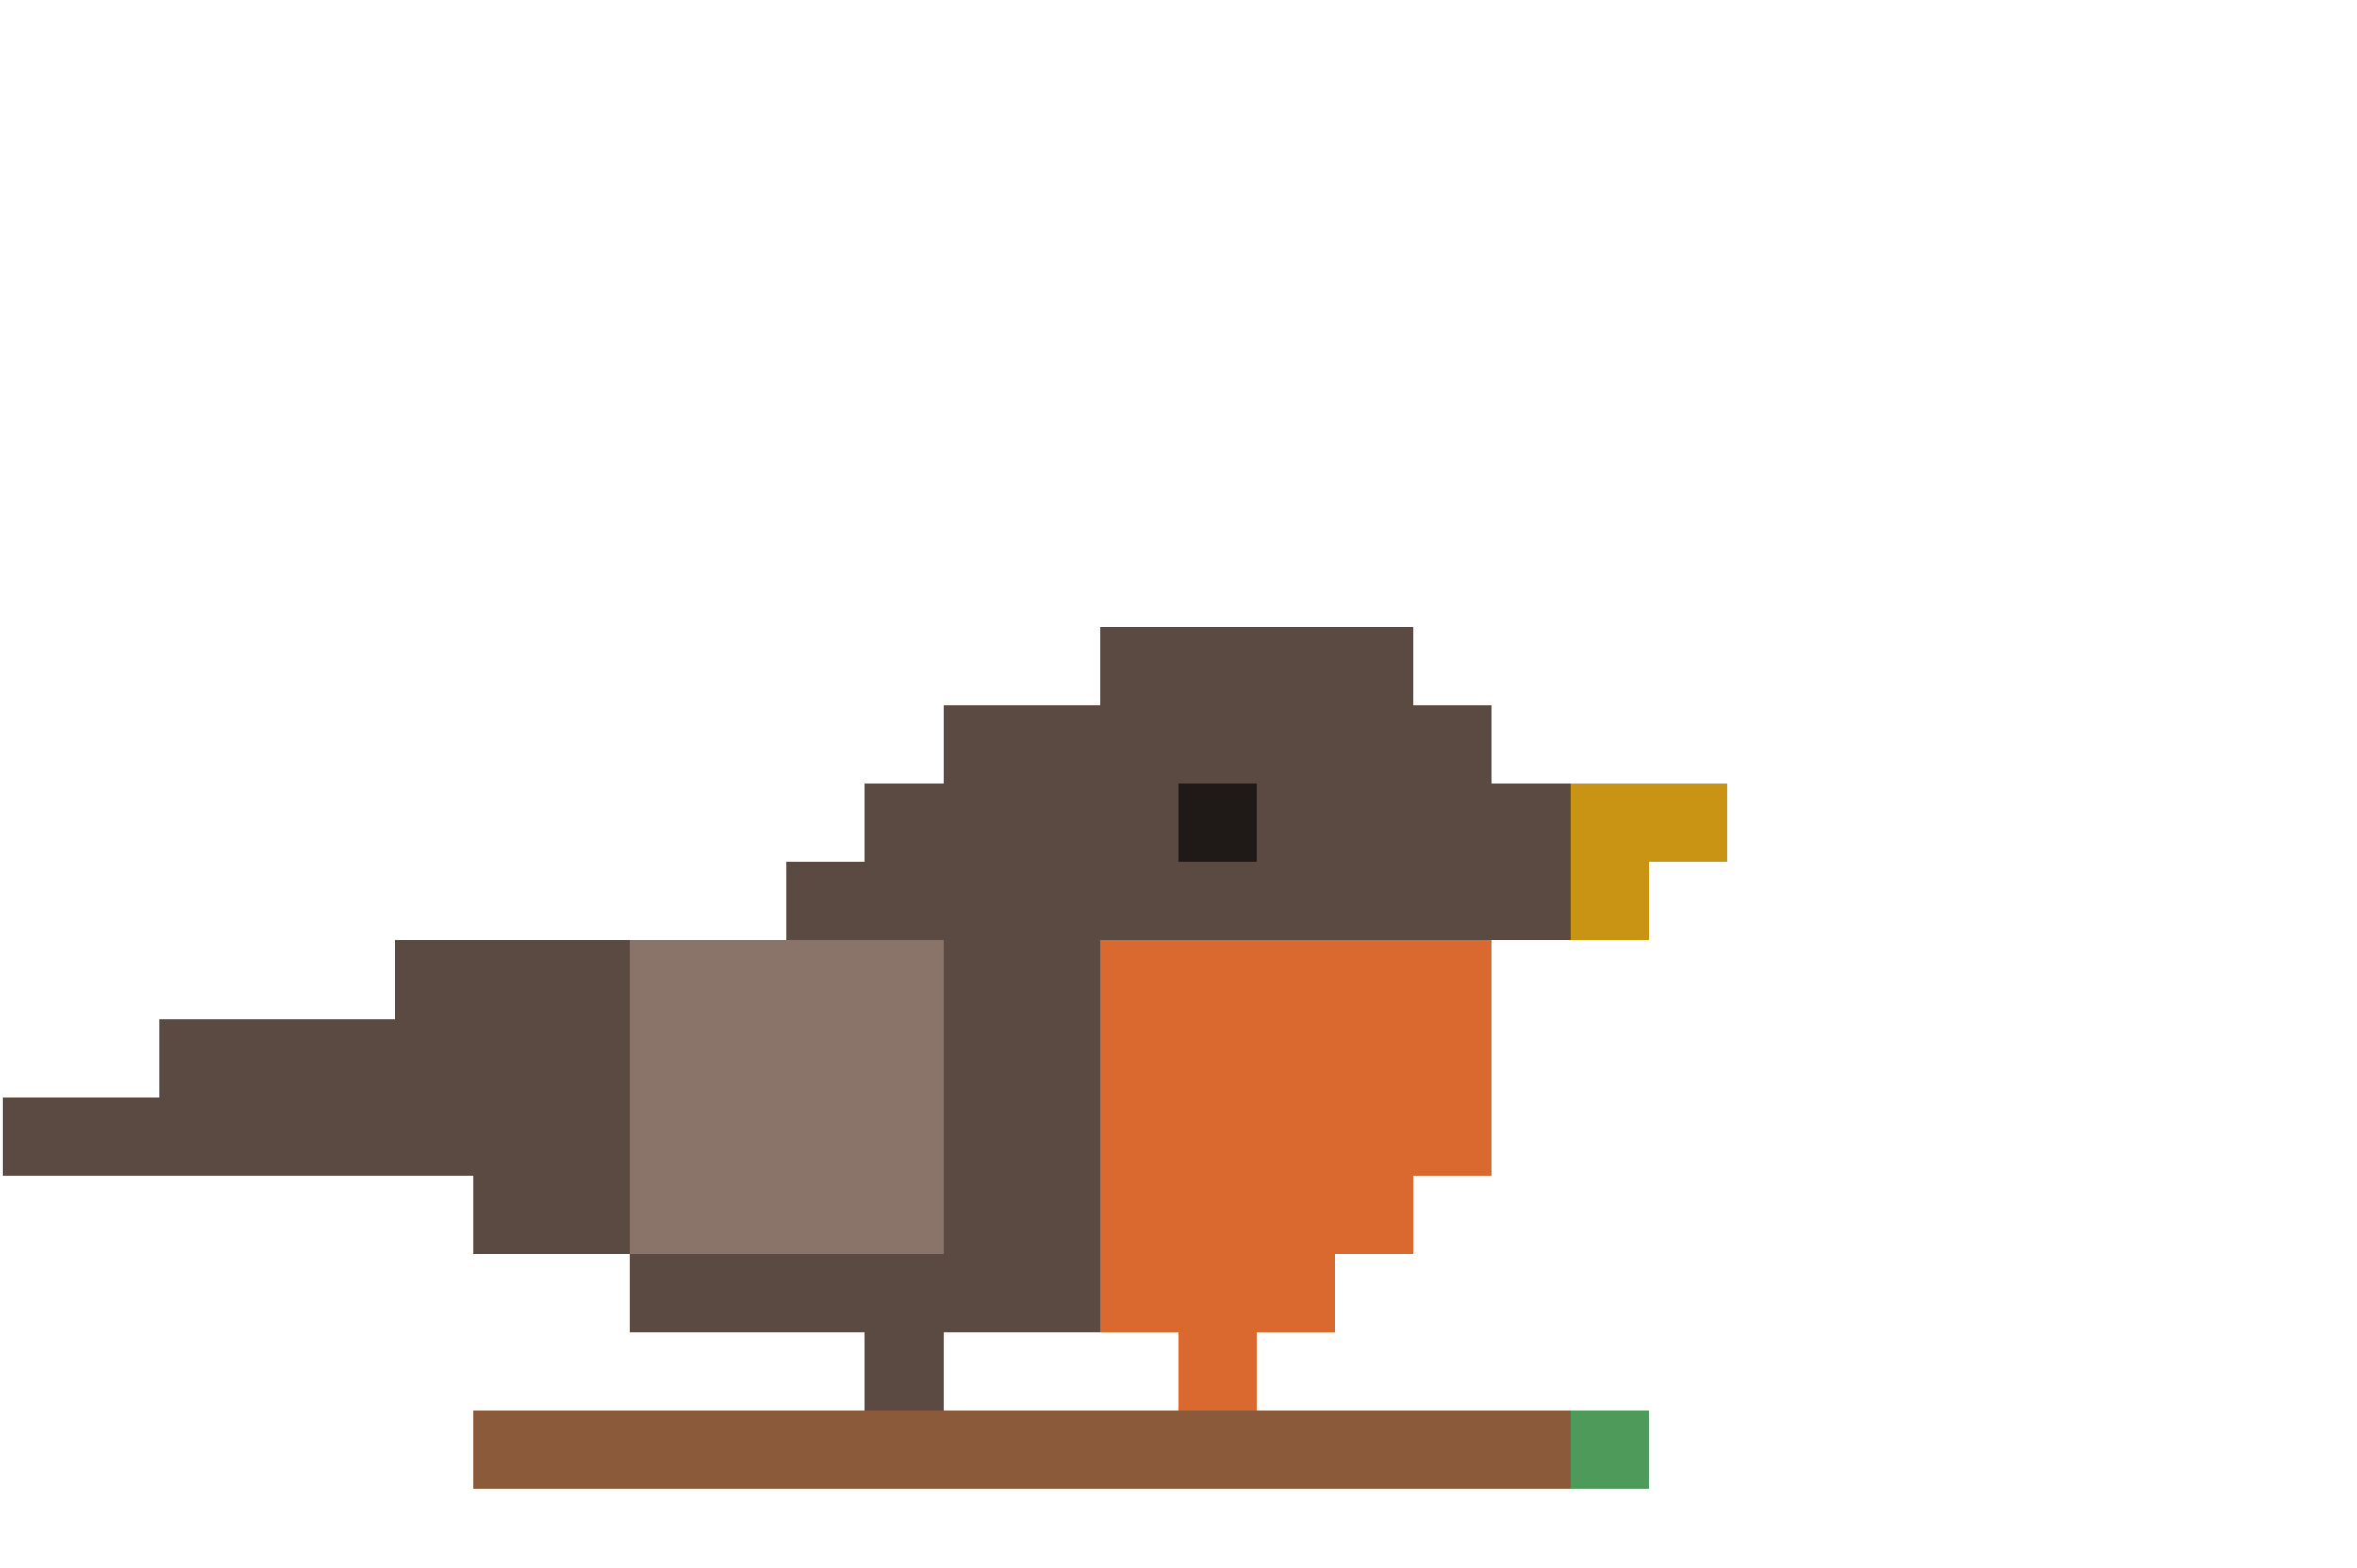
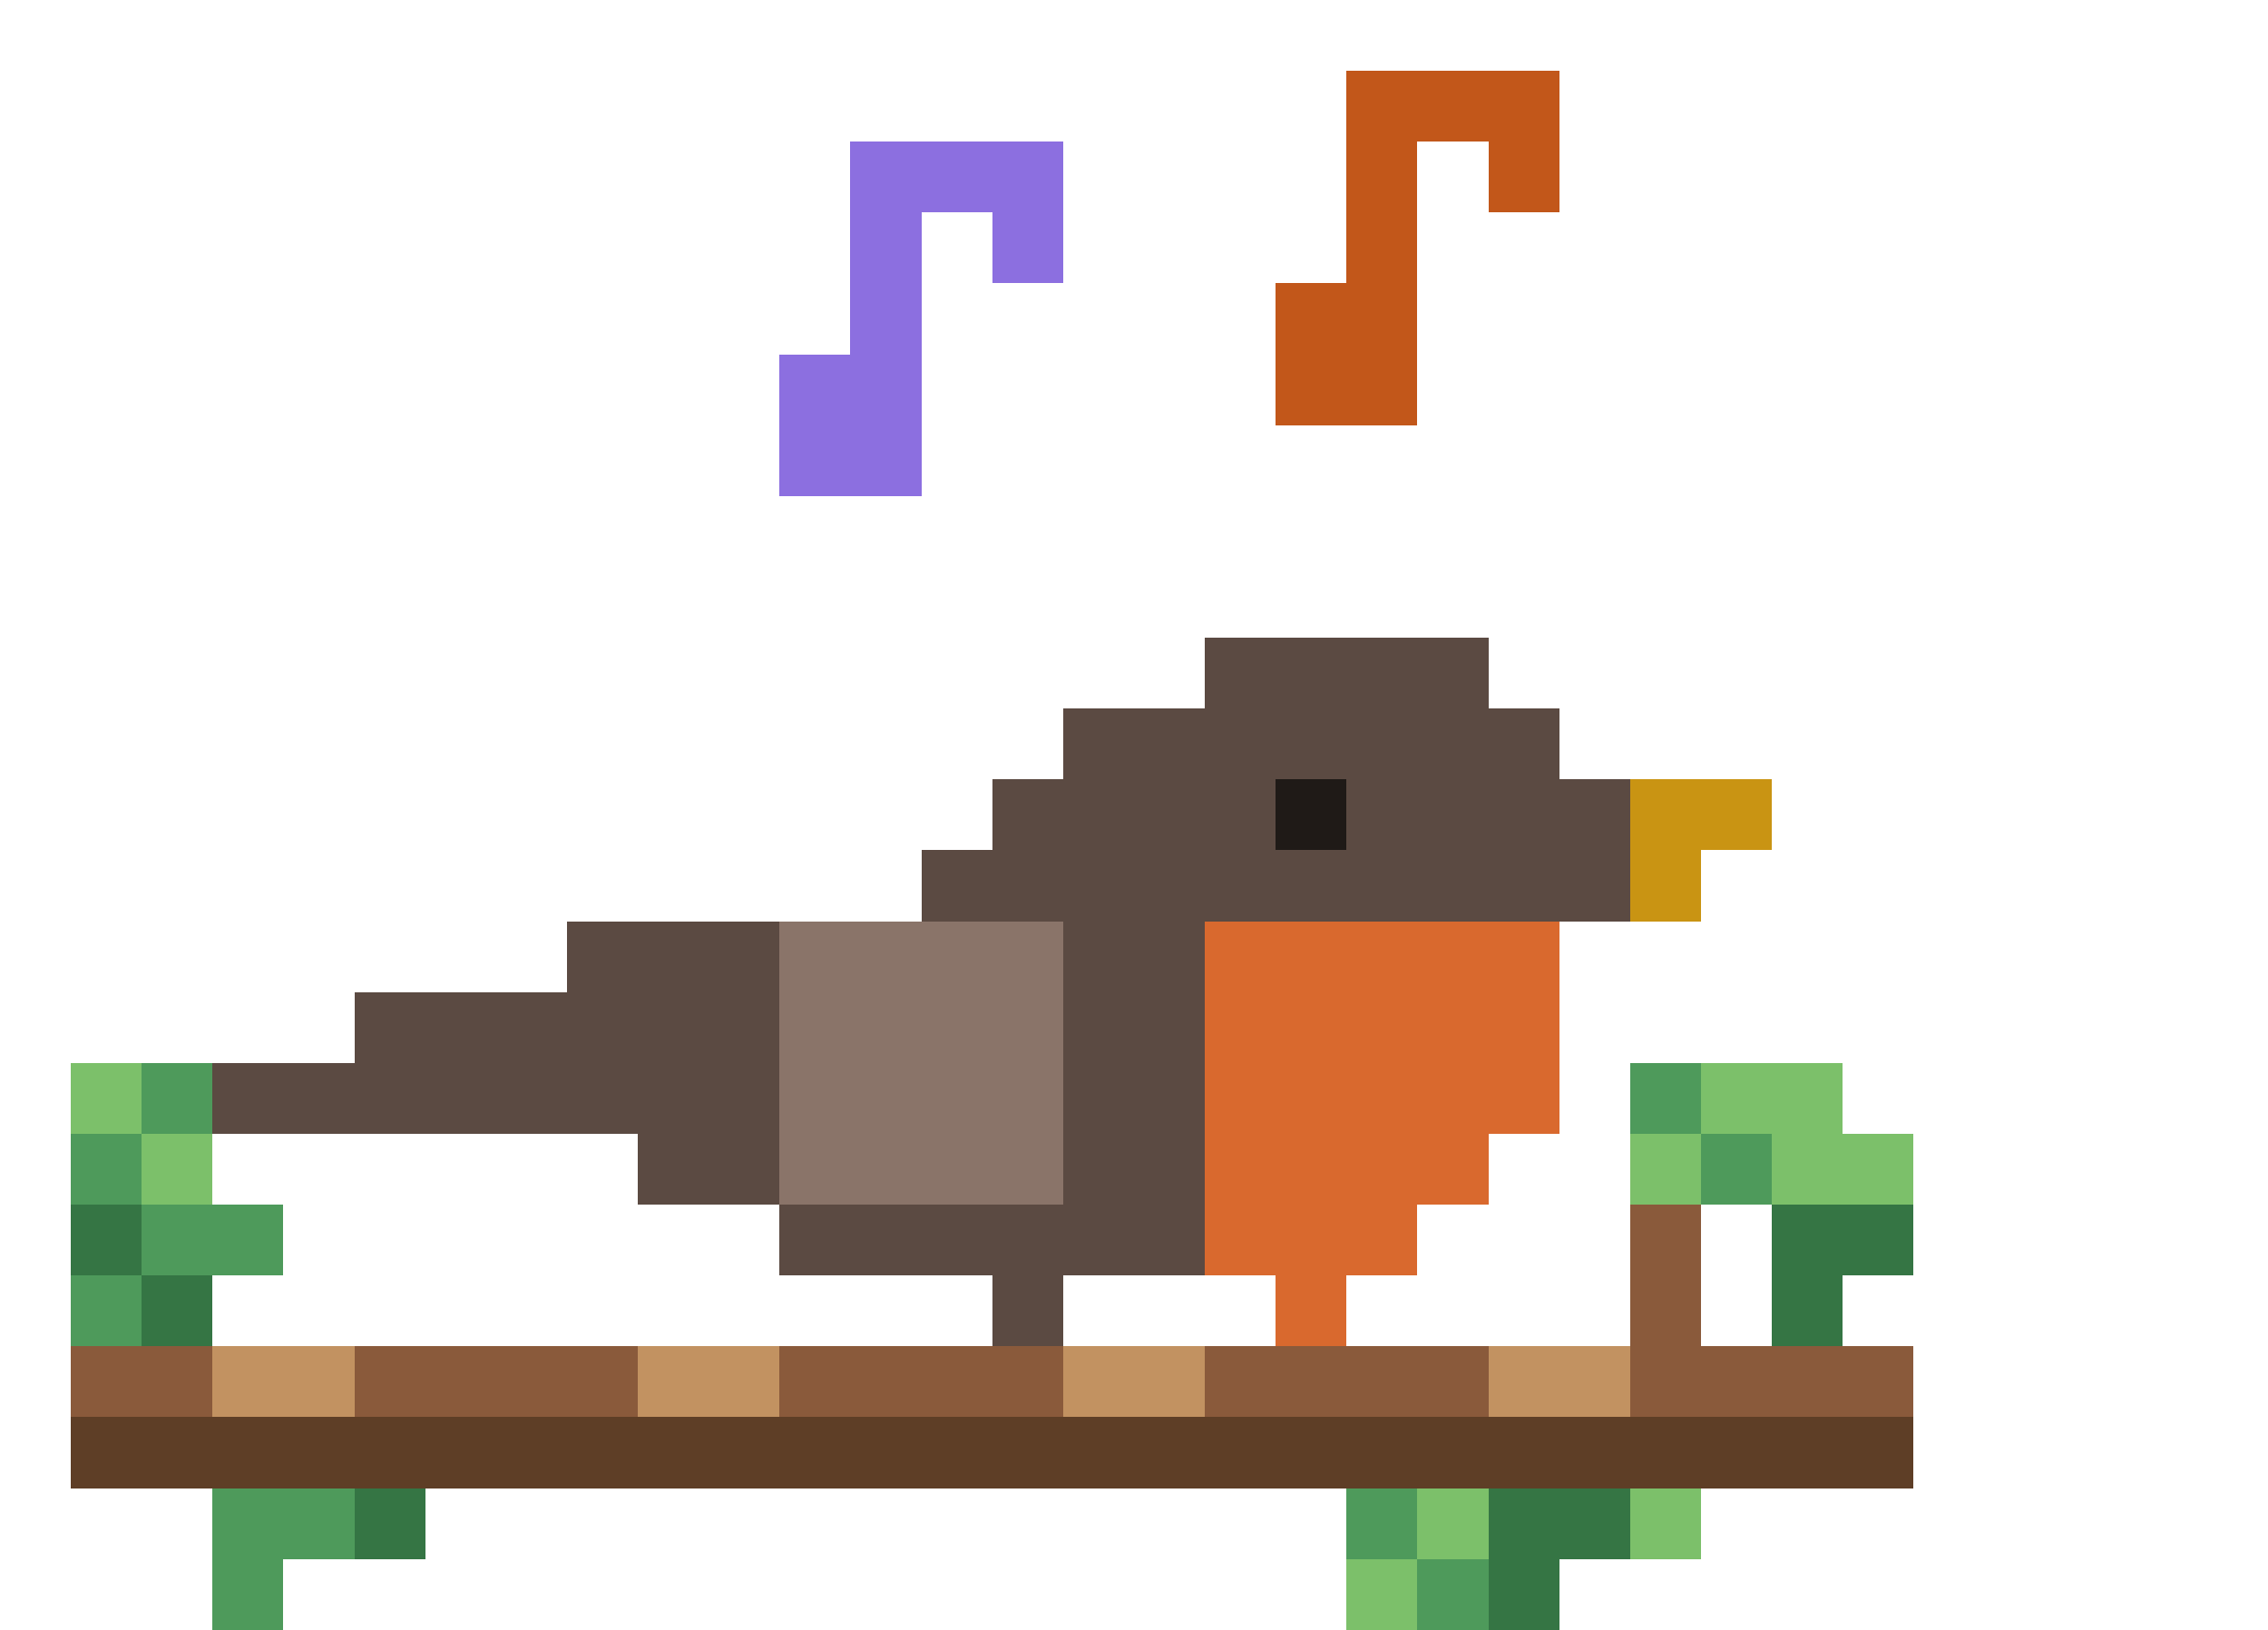
- <svg xmlns="http://www.w3.org/2000/svg" viewBox="0 -8 30 20" width="200" height="133" shape-rendering="crispEdges" role="img" aria-label="A pixel-art robin perched on a branch, singing">
+ <svg xmlns="http://www.w3.org/2000/svg" viewBox="-1 -9 32 23" width="192" height="138" shape-rendering="crispEdges" role="img" aria-label="A pixel-art robin singing on a branch">
  <style>
-     .breathe { transform-box: fill-box; transform-origin: 50% 100%; animation: breathe 3.2s ease-in-out infinite; }
-     .head { transform-box: fill-box; transform-origin: 35% 100%; animation: glance 6s ease-in-out infinite; }
-     .eye { fill: #1F1A17; animation: blink 3.4s steps(1, end) infinite; }
-     .note { opacity: 0; animation: float 1.6s ease-out infinite; }
-     .note2 { animation-delay: 0.8s; }
-     @keyframes breathe { 0%, 100% { transform: scale(1); } 50% { transform: scale(1.025); } }
-     @keyframes glance { 0%, 30% { transform: rotate(0deg); } 38%, 60% { transform: rotate(-12deg); } 68%, 100% { transform: rotate(0deg); } }
-     @keyframes blink { 0%, 94.99% { fill: #1F1A17; } 95%, 100% { fill: #5B4A42; } }
-     @keyframes float { 0% { transform: translateY(0); opacity: 0; } 15% { opacity: 1; } 100% { transform: translateY(-6px); opacity: 0; } }
-     @media (prefers-reduced-motion: reduce) { * { animation: none } }
-   </style>
-   <g class="breathe">
-     <g class="body">
-       <rect x="5" y="4" width="3" height="1" fill="#5B4A42" />
-       <rect x="12" y="4" width="2" height="1" fill="#5B4A42" />
-       <rect x="8" y="4" width="4" height="1" fill="#8A7469" />
-       <rect x="14" y="4" width="5" height="1" fill="#D9692E" />
-       <rect x="2" y="5" width="6" height="1" fill="#5B4A42" />
-       <rect x="12" y="5" width="2" height="1" fill="#5B4A42" />
-       <rect x="8" y="5" width="4" height="1" fill="#8A7469" />
-       <rect x="14" y="5" width="5" height="1" fill="#D9692E" />
-       <rect x="0" y="6" width="8" height="1" fill="#5B4A42" />
-       <rect x="12" y="6" width="2" height="1" fill="#5B4A42" />
-       <rect x="8" y="6" width="4" height="1" fill="#8A7469" />
-       <rect x="14" y="6" width="5" height="1" fill="#D9692E" />
-       <rect x="6" y="7" width="2" height="1" fill="#5B4A42" />
-       <rect x="12" y="7" width="2" height="1" fill="#5B4A42" />
-       <rect x="8" y="7" width="4" height="1" fill="#8A7469" />
-       <rect x="14" y="7" width="4" height="1" fill="#D9692E" />
-       <rect x="8" y="8" width="6" height="1" fill="#5B4A42" />
-       <rect x="14" y="8" width="3" height="1" fill="#D9692E" />
-       <rect x="11" y="9" width="1" height="1" fill="#5B4A42" />
-       <rect x="15" y="9" width="1" height="1" fill="#D9692E" />
+   .eye { animation: blink 4.2s steps(1, end) infinite; }
+   .tail-flick { opacity: 0; animation: flick 7s steps(1, end) infinite; }
+   .tail-rest { animation: rest 7s steps(1, end) infinite; }
+   .rise { animation: rise 2.4s steps(6, end) infinite; }
+   .r2 { animation-delay: 1.2s; }
+   .bob { animation: bob 1.4s steps(1, end) infinite; }
+   .pop { animation: pop 2.8s steps(1, end) infinite; }
+   .twinkle { animation: twinkle 1.6s steps(1, end) infinite; }
+   .t2 { animation-delay: 0.5s; } .t3 { animation-delay: 1s; }
+   .drift { animation: drift 3s steps(6, end) infinite; }
+   .d2 { animation-delay: 1.5s; }
+   .flash { animation: flash 1s steps(1, end) infinite; }
+   .label { font: 600 3.4px ui-monospace, SFMono-Regular, Menlo, Consolas, monospace; fill: #8A7469; }
+   @keyframes blink { 0%, 94% { opacity: 1; } 96% { opacity: 0; } }
+   @keyframes rest { 0%, 88% { opacity: 1; } 90%, 94% { opacity: 0; } 96% { opacity: 1; } }
+   @keyframes flick { 0%, 88% { opacity: 0; } 90%, 94% { opacity: 1; } 96% { opacity: 0; } }
+   @keyframes rise { 0% { transform: translateY(2px); opacity: 0; } 15% { opacity: 1; } 80% { opacity: 1; } 100% { transform: translateY(-4px); opacity: 0; } }
+   @keyframes bob { 0%, 49% { transform: translateY(0); } 50% { transform: translateY(-1px); } }
+   @keyframes pop { 0%, 79% { opacity: 1; } 80%, 89% { opacity: 0; } 90% { opacity: 1; } }
+   @keyframes twinkle { 0%, 59% { opacity: 1; } 60% { opacity: 0.25; } }
+   @keyframes drift { 0% { transform: translate(0, 1px); opacity: 0; } 20% { opacity: 1; } 75% { opacity: 1; } 100% { transform: translate(1px, -3px); opacity: 0; } }
+   @keyframes flash { 0%, 59% { opacity: 1; } 60% { opacity: 0.2; } }
+   @media (prefers-reduced-motion: reduce) { * { animation: none !important; } }
+ </style>
+   <g transform="translate(0 0)">
+     <rect x="0" y="6" width="1" height="1" fill="#7CC06A" />
+     <rect x="1" y="6" width="1" height="1" fill="#4E9A5B" />
+     <rect x="22" y="6" width="1" height="1" fill="#4E9A5B" />
+     <rect x="23" y="6" width="2" height="1" fill="#7CC06A" />
+     <rect x="0" y="7" width="1" height="1" fill="#4E9A5B" />
+     <rect x="1" y="7" width="1" height="1" fill="#7CC06A" />
+     <rect x="22" y="7" width="1" height="1" fill="#7CC06A" />
+     <rect x="23" y="7" width="1" height="1" fill="#4E9A5B" />
+     <rect x="24" y="7" width="2" height="1" fill="#7CC06A" />
+     <rect x="0" y="8" width="1" height="1" fill="#357544" />
+     <rect x="1" y="8" width="2" height="1" fill="#4E9A5B" />
+     <rect x="22" y="8" width="1" height="1" fill="#8A5A3B" />
+     <rect x="24" y="8" width="2" height="1" fill="#357544" />
+     <rect x="0" y="9" width="1" height="1" fill="#4E9A5B" />
+     <rect x="1" y="9" width="1" height="1" fill="#357544" />
+     <rect x="22" y="9" width="1" height="1" fill="#8A5A3B" />
+     <rect x="24" y="9" width="1" height="1" fill="#357544" />
+     <rect x="0" y="10" width="2" height="1" fill="#8A5A3B" />
+     <rect x="2" y="10" width="2" height="1" fill="#C29261" />
+     <rect x="4" y="10" width="4" height="1" fill="#8A5A3B" />
+     <rect x="8" y="10" width="2" height="1" fill="#C29261" />
+     <rect x="10" y="10" width="4" height="1" fill="#8A5A3B" />
+     <rect x="14" y="10" width="2" height="1" fill="#C29261" />
+     <rect x="16" y="10" width="4" height="1" fill="#8A5A3B" />
+     <rect x="20" y="10" width="2" height="1" fill="#C29261" />
+     <rect x="22" y="10" width="4" height="1" fill="#8A5A3B" />
+     <rect x="0" y="11" width="26" height="1" fill="#5E3E26" />
+     <rect x="2" y="12" width="2" height="1" fill="#4E9A5B" />
+     <rect x="4" y="12" width="1" height="1" fill="#357544" />
+     <rect x="18" y="12" width="1" height="1" fill="#4E9A5B" />
+     <rect x="19" y="12" width="1" height="1" fill="#7CC06A" />
+     <rect x="20" y="12" width="2" height="1" fill="#357544" />
+     <rect x="22" y="12" width="1" height="1" fill="#7CC06A" />
+     <rect x="2" y="13" width="1" height="1" fill="#4E9A5B" />
+     <rect x="18" y="13" width="1" height="1" fill="#7CC06A" />
+     <rect x="19" y="13" width="1" height="1" fill="#4E9A5B" />
+     <rect x="20" y="13" width="1" height="1" fill="#357544" />
+     <g class="tail-rest">
+       <rect x="7" y="4" width="3" height="1" fill="#5B4A42" />
+       <rect x="4" y="5" width="6" height="1" fill="#5B4A42" />
+       <rect x="2" y="6" width="8" height="1" fill="#5B4A42" />
+       <rect x="8" y="7" width="2" height="1" fill="#5B4A42" />
    </g>
-     <g class="head">
-       <rect x="14" y="0" width="4" height="1" fill="#5B4A42" />
-       <rect x="12" y="1" width="7" height="1" fill="#5B4A42" />
-       <rect x="11" y="2" width="4" height="1" fill="#5B4A42" />
-       <rect x="16" y="2" width="4" height="1" fill="#5B4A42" />
-       <rect x="20" y="2" width="2" height="1" fill="#C99413" />
-       <rect x="15" y="2" width="1" height="1" class="eye" />
-       <rect x="10" y="3" width="10" height="1" fill="#5B4A42" />
-       <rect x="20" y="3" width="1" height="1" fill="#C99413" />
+     <g class="tail-flick">
+       <rect x="2" y="3" width="2" height="1" fill="#5B4A42" />
+       <rect x="2" y="4" width="8" height="1" fill="#5B4A42" />
+       <rect x="4" y="5" width="6" height="1" fill="#5B4A42" />
+       <rect x="6" y="6" width="4" height="1" fill="#5B4A42" />
+       <rect x="8" y="7" width="2" height="1" fill="#5B4A42" />
    </g>
-   </g>
-   <g class="branch">
-     <rect x="20" y="10" width="1" height="1" fill="#4E9A5B" />
-     <rect x="6" y="10" width="14" height="1" fill="#8A5A3B" />
-   </g>
-   <g transform="translate(25 -1)">
-     <g class="note">
-       <rect x="1" y="0" width="1" height="4" fill="#D9692E" />
-       <rect x="0" y="3" width="1" height="1" fill="#D9692E" />
-       <rect x="0" y="4" width="2" height="1" fill="#D9692E" />
-       <rect x="2" y="0" width="2" height="1" fill="#D9692E" />
+     <rect x="14" y="4" width="2" height="1" fill="#5B4A42" />
+     <rect x="16" y="4" width="5" height="1" fill="#D9692E" />
+     <rect x="14" y="5" width="2" height="1" fill="#5B4A42" />
+     <rect x="16" y="5" width="5" height="1" fill="#D9692E" />
+     <rect x="14" y="6" width="2" height="1" fill="#5B4A42" />
+     <rect x="16" y="6" width="5" height="1" fill="#D9692E" />
+     <rect x="14" y="7" width="2" height="1" fill="#5B4A42" />
+     <rect x="16" y="7" width="4" height="1" fill="#D9692E" />
+     <rect x="10" y="8" width="6" height="1" fill="#5B4A42" />
+     <rect x="16" y="8" width="3" height="1" fill="#D9692E" />
+     <rect x="13" y="9" width="1" height="1" fill="#5B4A42" />
+     <rect x="17" y="9" width="1" height="1" fill="#D9692E" />
+     <rect x="10" y="4" width="4" height="1" fill="#8A7469" />
+     <rect x="10" y="5" width="4" height="1" fill="#8A7469" />
+     <rect x="10" y="6" width="4" height="1" fill="#8A7469" />
+     <rect x="10" y="7" width="4" height="1" fill="#8A7469" />
+     <rect x="16" y="0" width="4" height="1" fill="#5B4A42" />
+     <rect x="14" y="1" width="7" height="1" fill="#5B4A42" />
+     <rect x="13" y="2" width="4" height="1" fill="#5B4A42" />
+     <rect x="18" y="2" width="4" height="1" fill="#5B4A42" />
+     <rect x="22" y="2" width="2" height="1" fill="#C99413" />
+     <rect x="12" y="3" width="10" height="1" fill="#5B4A42" />
+     <rect x="22" y="3" width="1" height="1" fill="#C99413" />
+     <g class="eye">
+       <rect x="17" y="2" width="1" height="1" fill="#1F1A17" />
    </g>
-   </g>
-   <g transform="translate(27 -3)">
-     <g class="note note2">
-       <rect x="1" y="0" width="1" height="4" fill="#8A7469" />
-       <rect x="0" y="3" width="1" height="1" fill="#8A7469" />
-       <rect x="0" y="4" width="2" height="1" fill="#8A7469" />
-       <rect x="2" y="0" width="2" height="1" fill="#8A7469" />
+     <g class="rise r1">
+       <rect x="11" y="-7" width="3" height="1" fill="#8C6FE0" />
+       <rect x="11" y="-6" width="1" height="1" fill="#8C6FE0" />
+       <rect x="13" y="-6" width="1" height="1" fill="#8C6FE0" />
+       <rect x="11" y="-5" width="1" height="1" fill="#8C6FE0" />
+       <rect x="10" y="-4" width="2" height="1" fill="#8C6FE0" />
+       <rect x="10" y="-3" width="2" height="1" fill="#8C6FE0" />
+     </g>
+     <g class="rise r2">
+       <rect x="18" y="-8" width="3" height="1" fill="#C2571A" />
+       <rect x="18" y="-7" width="1" height="1" fill="#C2571A" />
+       <rect x="20" y="-7" width="1" height="1" fill="#C2571A" />
+       <rect x="18" y="-6" width="1" height="1" fill="#C2571A" />
+       <rect x="17" y="-5" width="2" height="1" fill="#C2571A" />
+       <rect x="17" y="-4" width="2" height="1" fill="#C2571A" />
    </g>
  </g>
</svg>
